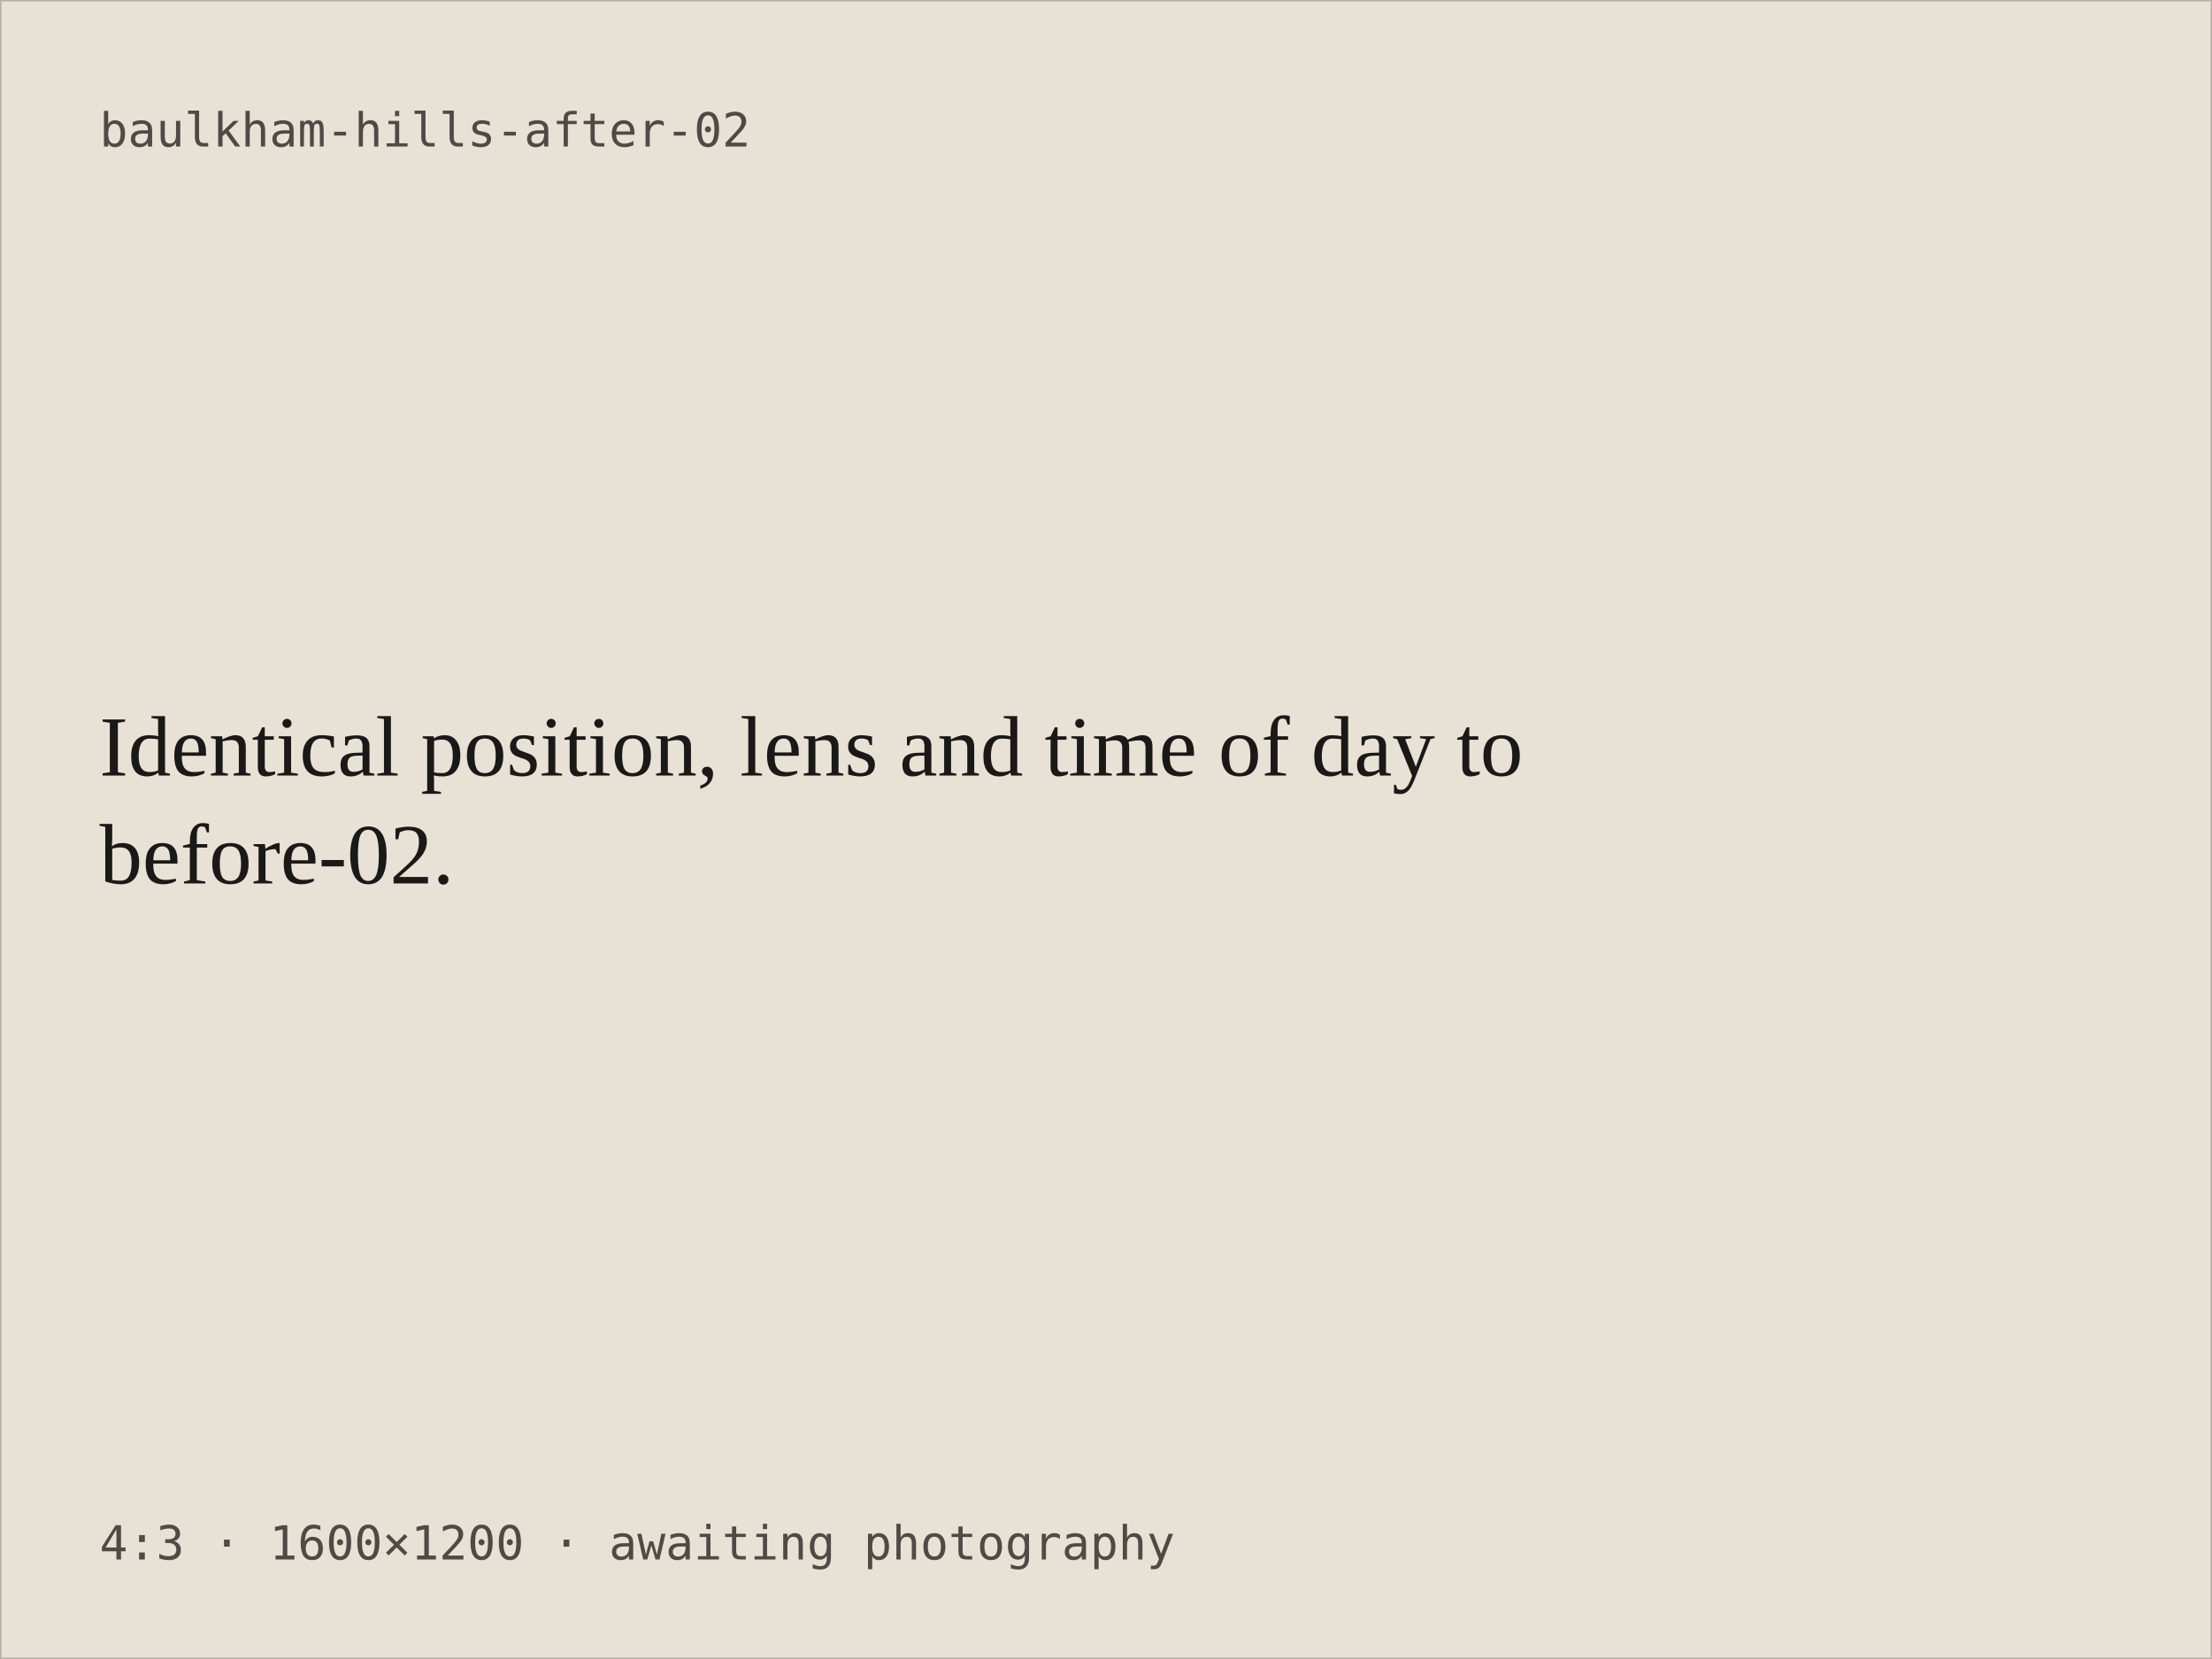
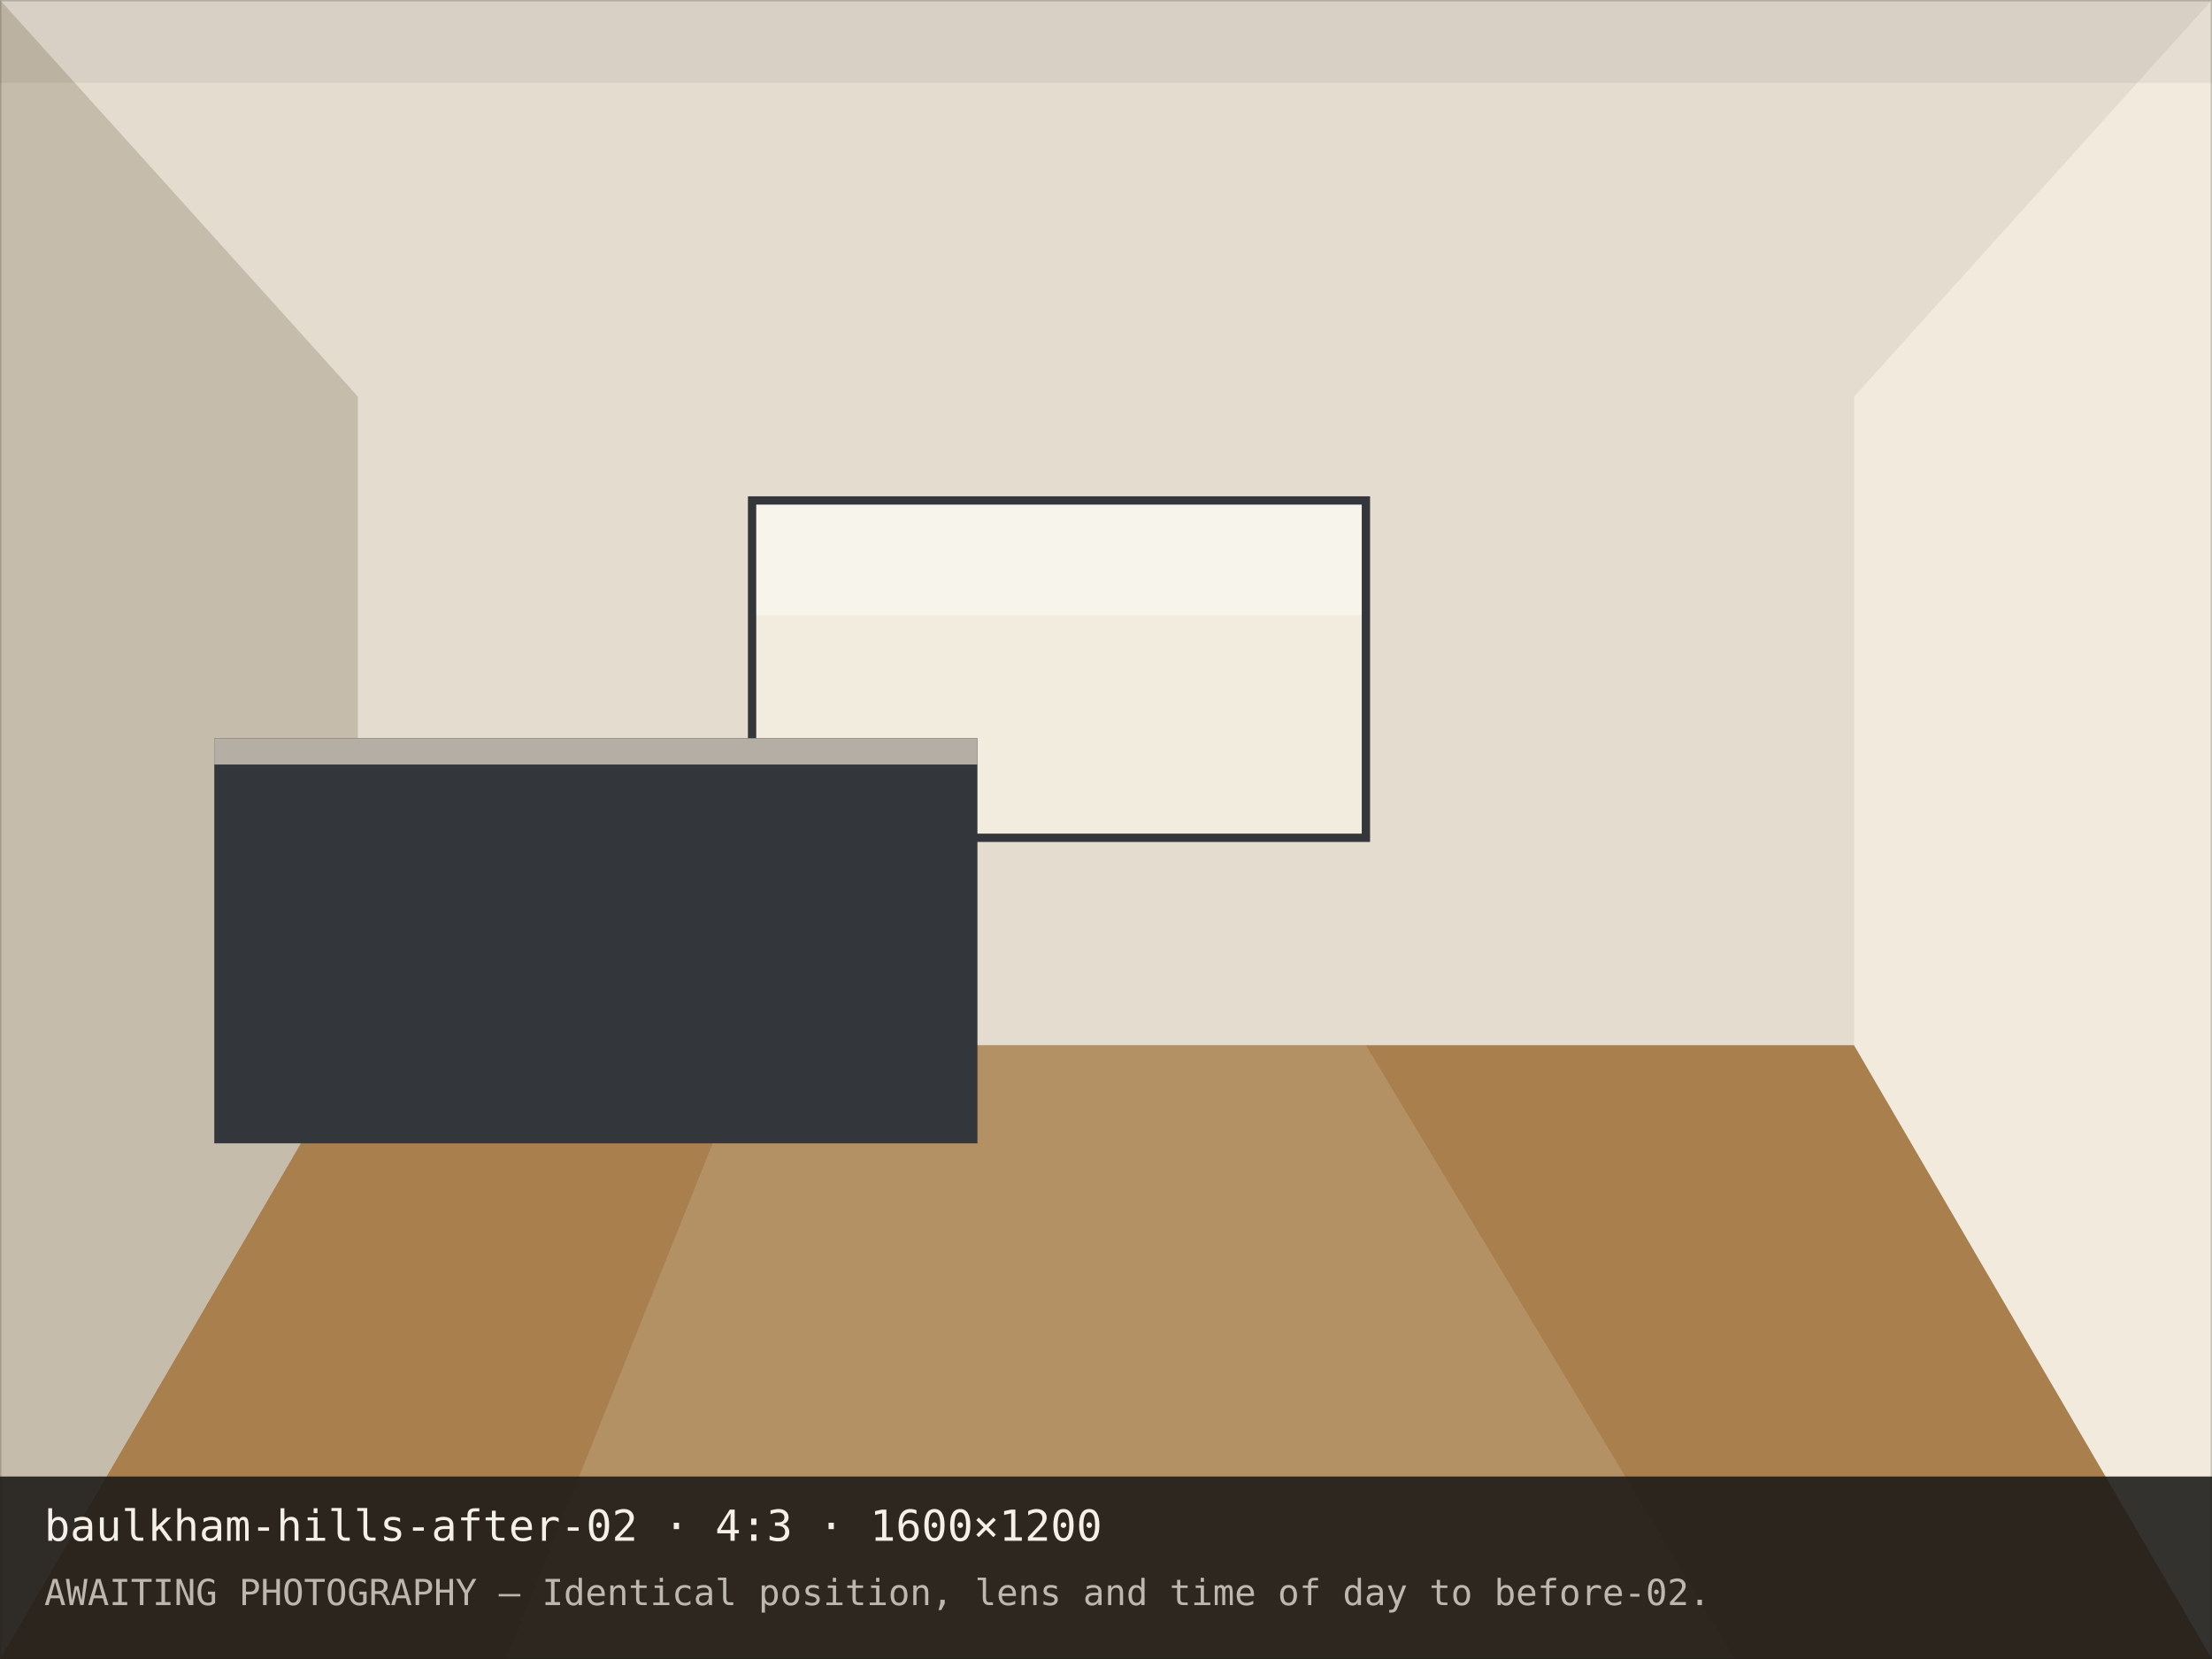
- <svg xmlns="http://www.w3.org/2000/svg" width="1600" height="1200" viewBox="0 0 1600 1200" role="img" aria-label="Placeholder awaiting photography: Identical position, lens and time of day to before-02.">
-   <rect width="1600" height="1200" fill="#E8E1D6" />
-   <rect x="0.5" y="0.5" width="1599" height="1199" fill="none" stroke="#1B1917" stroke-opacity="0.25" />
-   <text x="72" y="106" font-family="ui-monospace, 'SF Mono', Menlo, monospace" font-size="34" fill="#1B1917" opacity="0.75">baulkham-hills-after-02</text>
-   <text x="72" y="561" font-family="Georgia, 'Times New Roman', serif" font-size="62" fill="#1B1917">Identical position, lens and time of day to</text>
-   <text x="72" y="639" font-family="Georgia, 'Times New Roman', serif" font-size="62" fill="#1B1917">before-02.</text>
-   <text x="72" y="1128" font-family="ui-monospace, 'SF Mono', Menlo, monospace" font-size="34" fill="#1B1917" opacity="0.75">4:3 · 1600×1200 · awaiting photography</text>
+ <svg xmlns="http://www.w3.org/2000/svg" width="1600" height="1200" viewBox="0 0 1600 1200" role="img" aria-label="Temporary placeholder awaiting photography: Identical position, lens and time of day to before-02.">
+   <rect x="0" y="0" width="1600" height="881" fill="#e4dcce" />
+   <polygon points="0,0 1600,0 1341,287 259,287" fill="#e3dccf" />
+   <polygon points="0,0 259,287 259,756 0,1200" fill="#c5bcab" />
+   <polygon points="1600,0 1341,287 1341,756 1600,1200" fill="#f1eadd" />
+   <rect x="259" y="287" width="1082" height="469" fill="#e4dcce" />
+   <rect x="544" y="362" width="444" height="244" fill="#F2ECDF" />
+   <rect x="544" y="362" width="444" height="83" fill="#FFFFFF" opacity="0.4" />
+   <rect x="544" y="362" width="444" height="244" fill="none" stroke="#33363a" stroke-width="6" />
+   <polygon points="0,1200 259,756 1341,756 1600,1200" fill="#a97f4e" />
+   <polygon points="544,756 988,756 1255,1200 366,1200" fill="#FFFFFF" opacity="0.13" />
+   <rect x="155" y="534" width="552" height="293" fill="#33363a" />
+   <rect x="155" y="534" width="552" height="19" fill="#b4aea4" />
+   <rect x="0" y="0" width="1600" height="60" fill="#1B1917" opacity="0.06" />
+   <rect x="0" y="1068" width="1600" height="132" fill="#1B1917" opacity="0.88" />
+   <text x="32" y="1114.5" font-family="ui-monospace, Menlo, monospace" font-size="31" fill="#F4EFE7">baulkham-hills-after-02 · 4:3 · 1600×1200</text>
+   <text x="32" y="1161" font-family="ui-monospace, Menlo, monospace" font-size="26" fill="#F4EFE7" opacity="0.72">AWAITING PHOTOGRAPHY — Identical position, lens and time of day to before-02.</text>
+   <rect x="0.5" y="0.5" width="1599" height="1199" fill="none" stroke="#1B1917" stroke-opacity="0.2" />
</svg>
